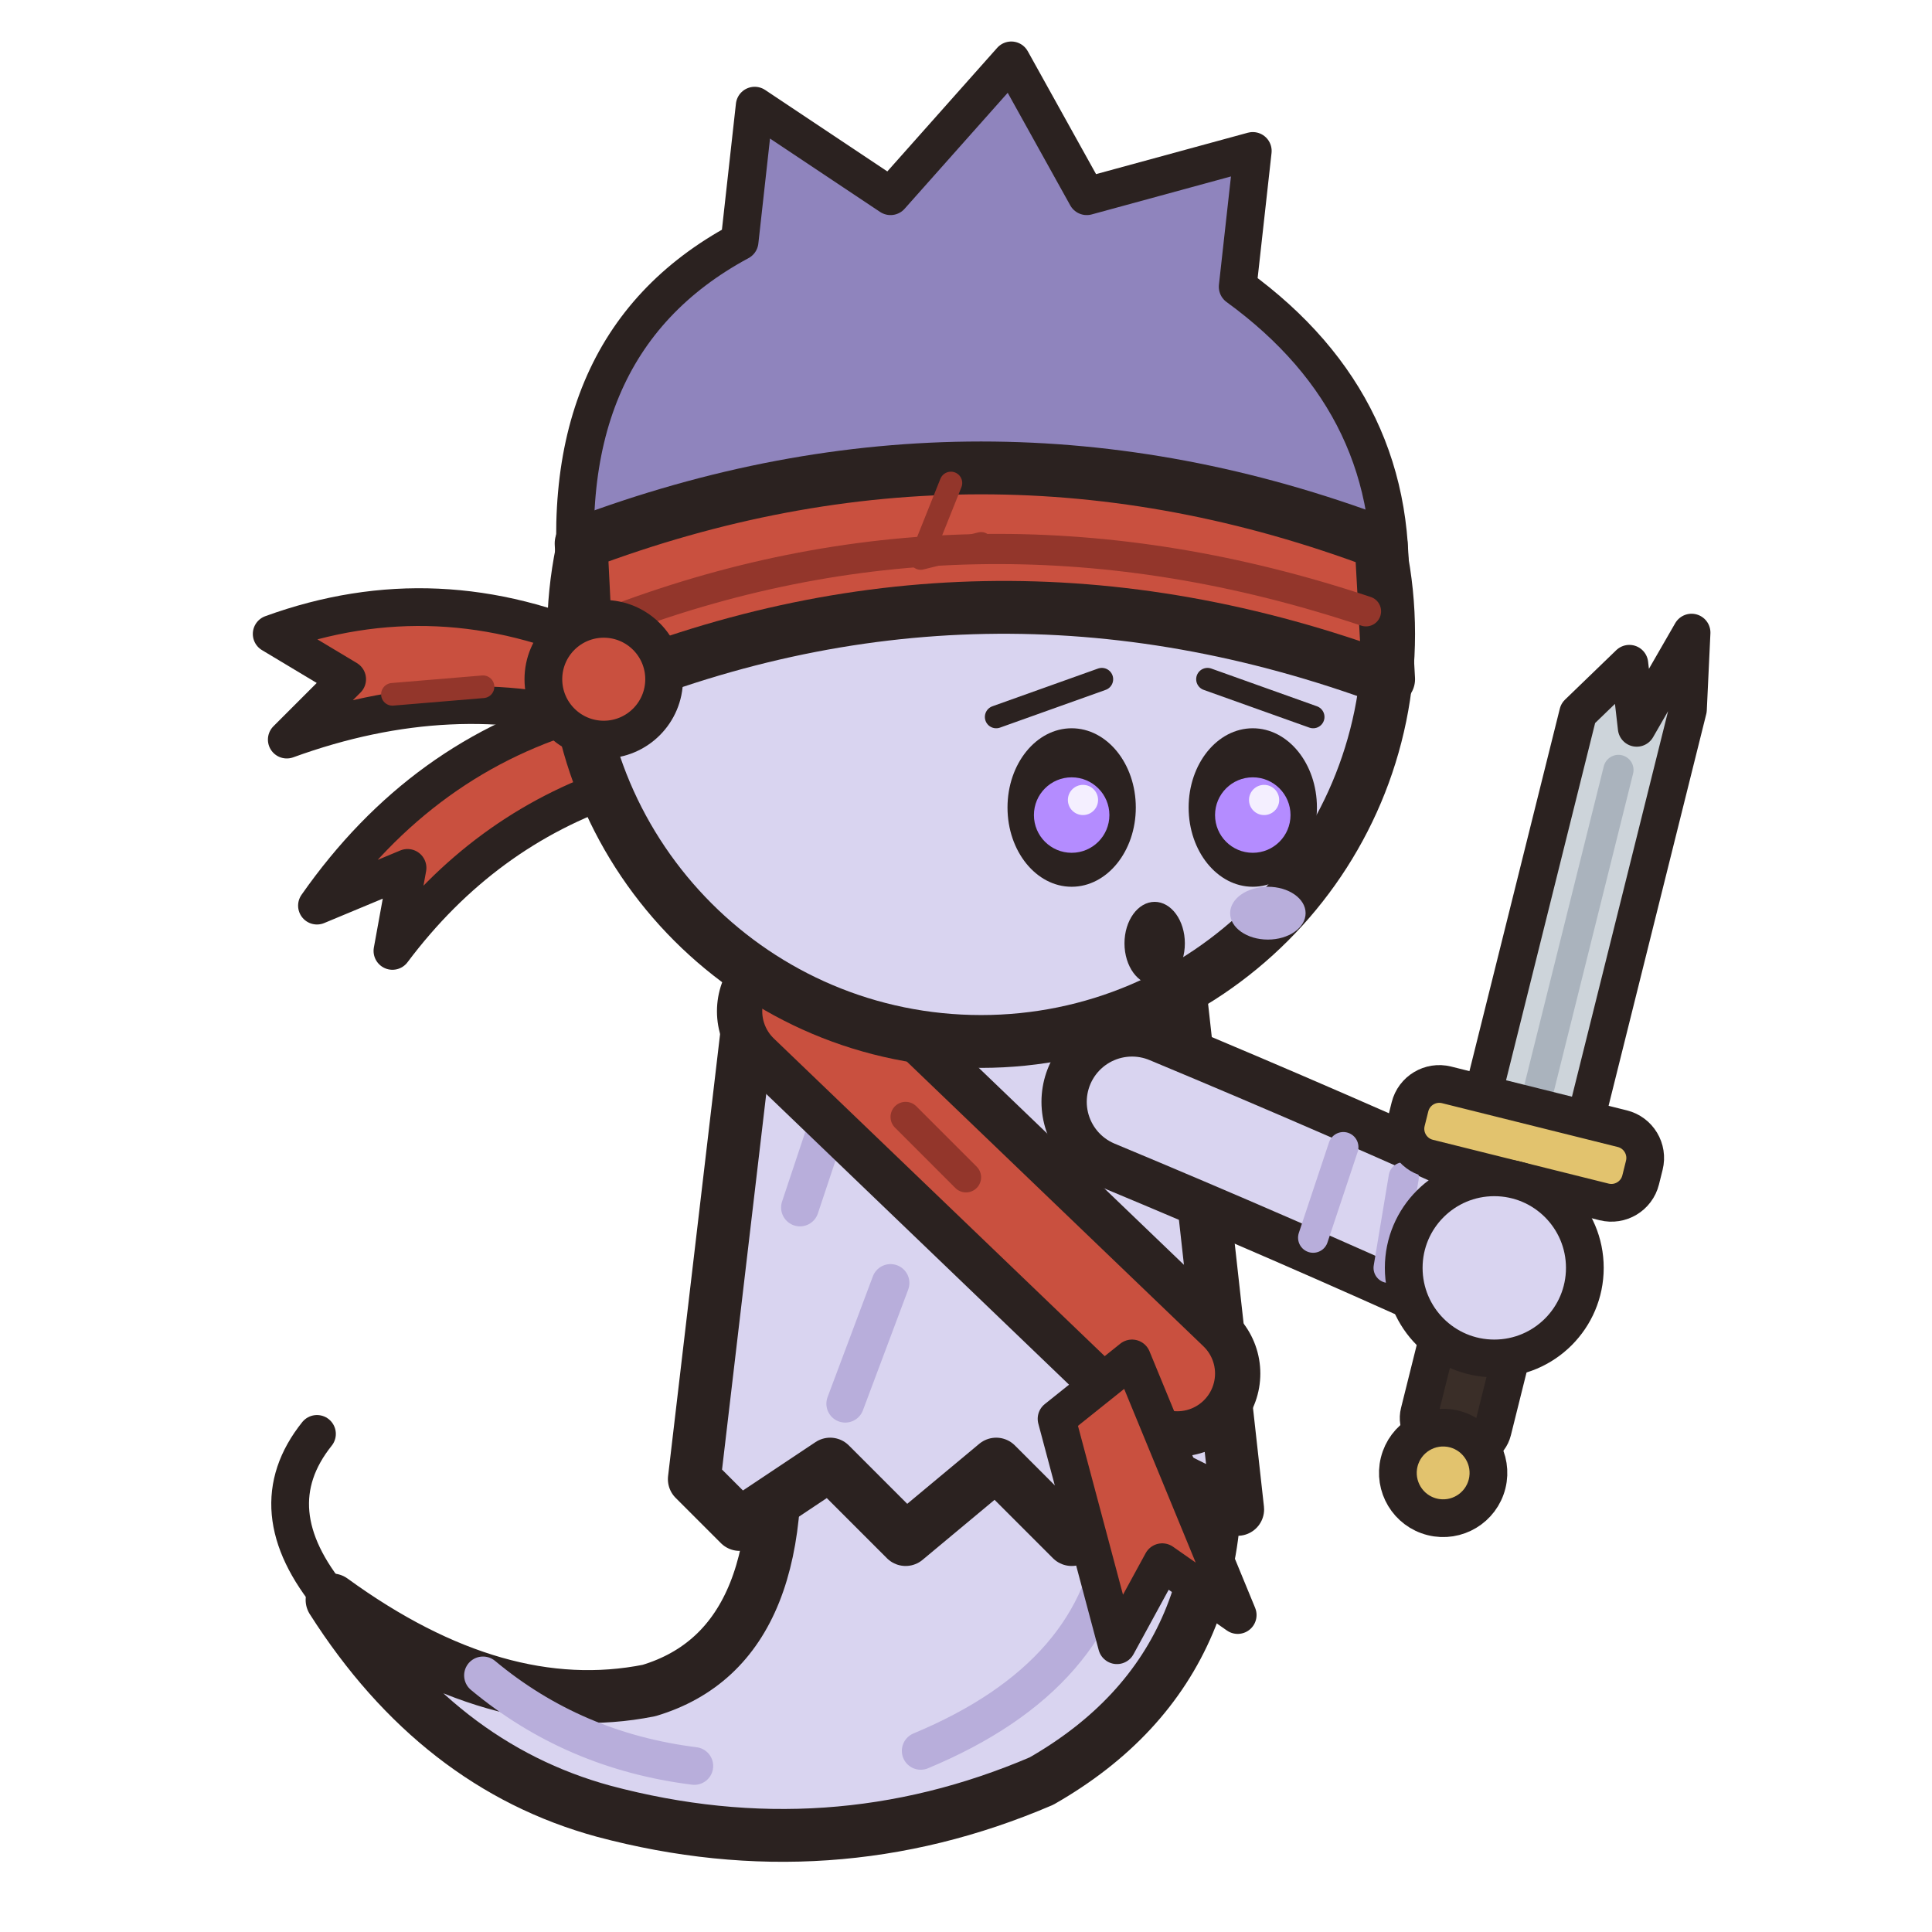
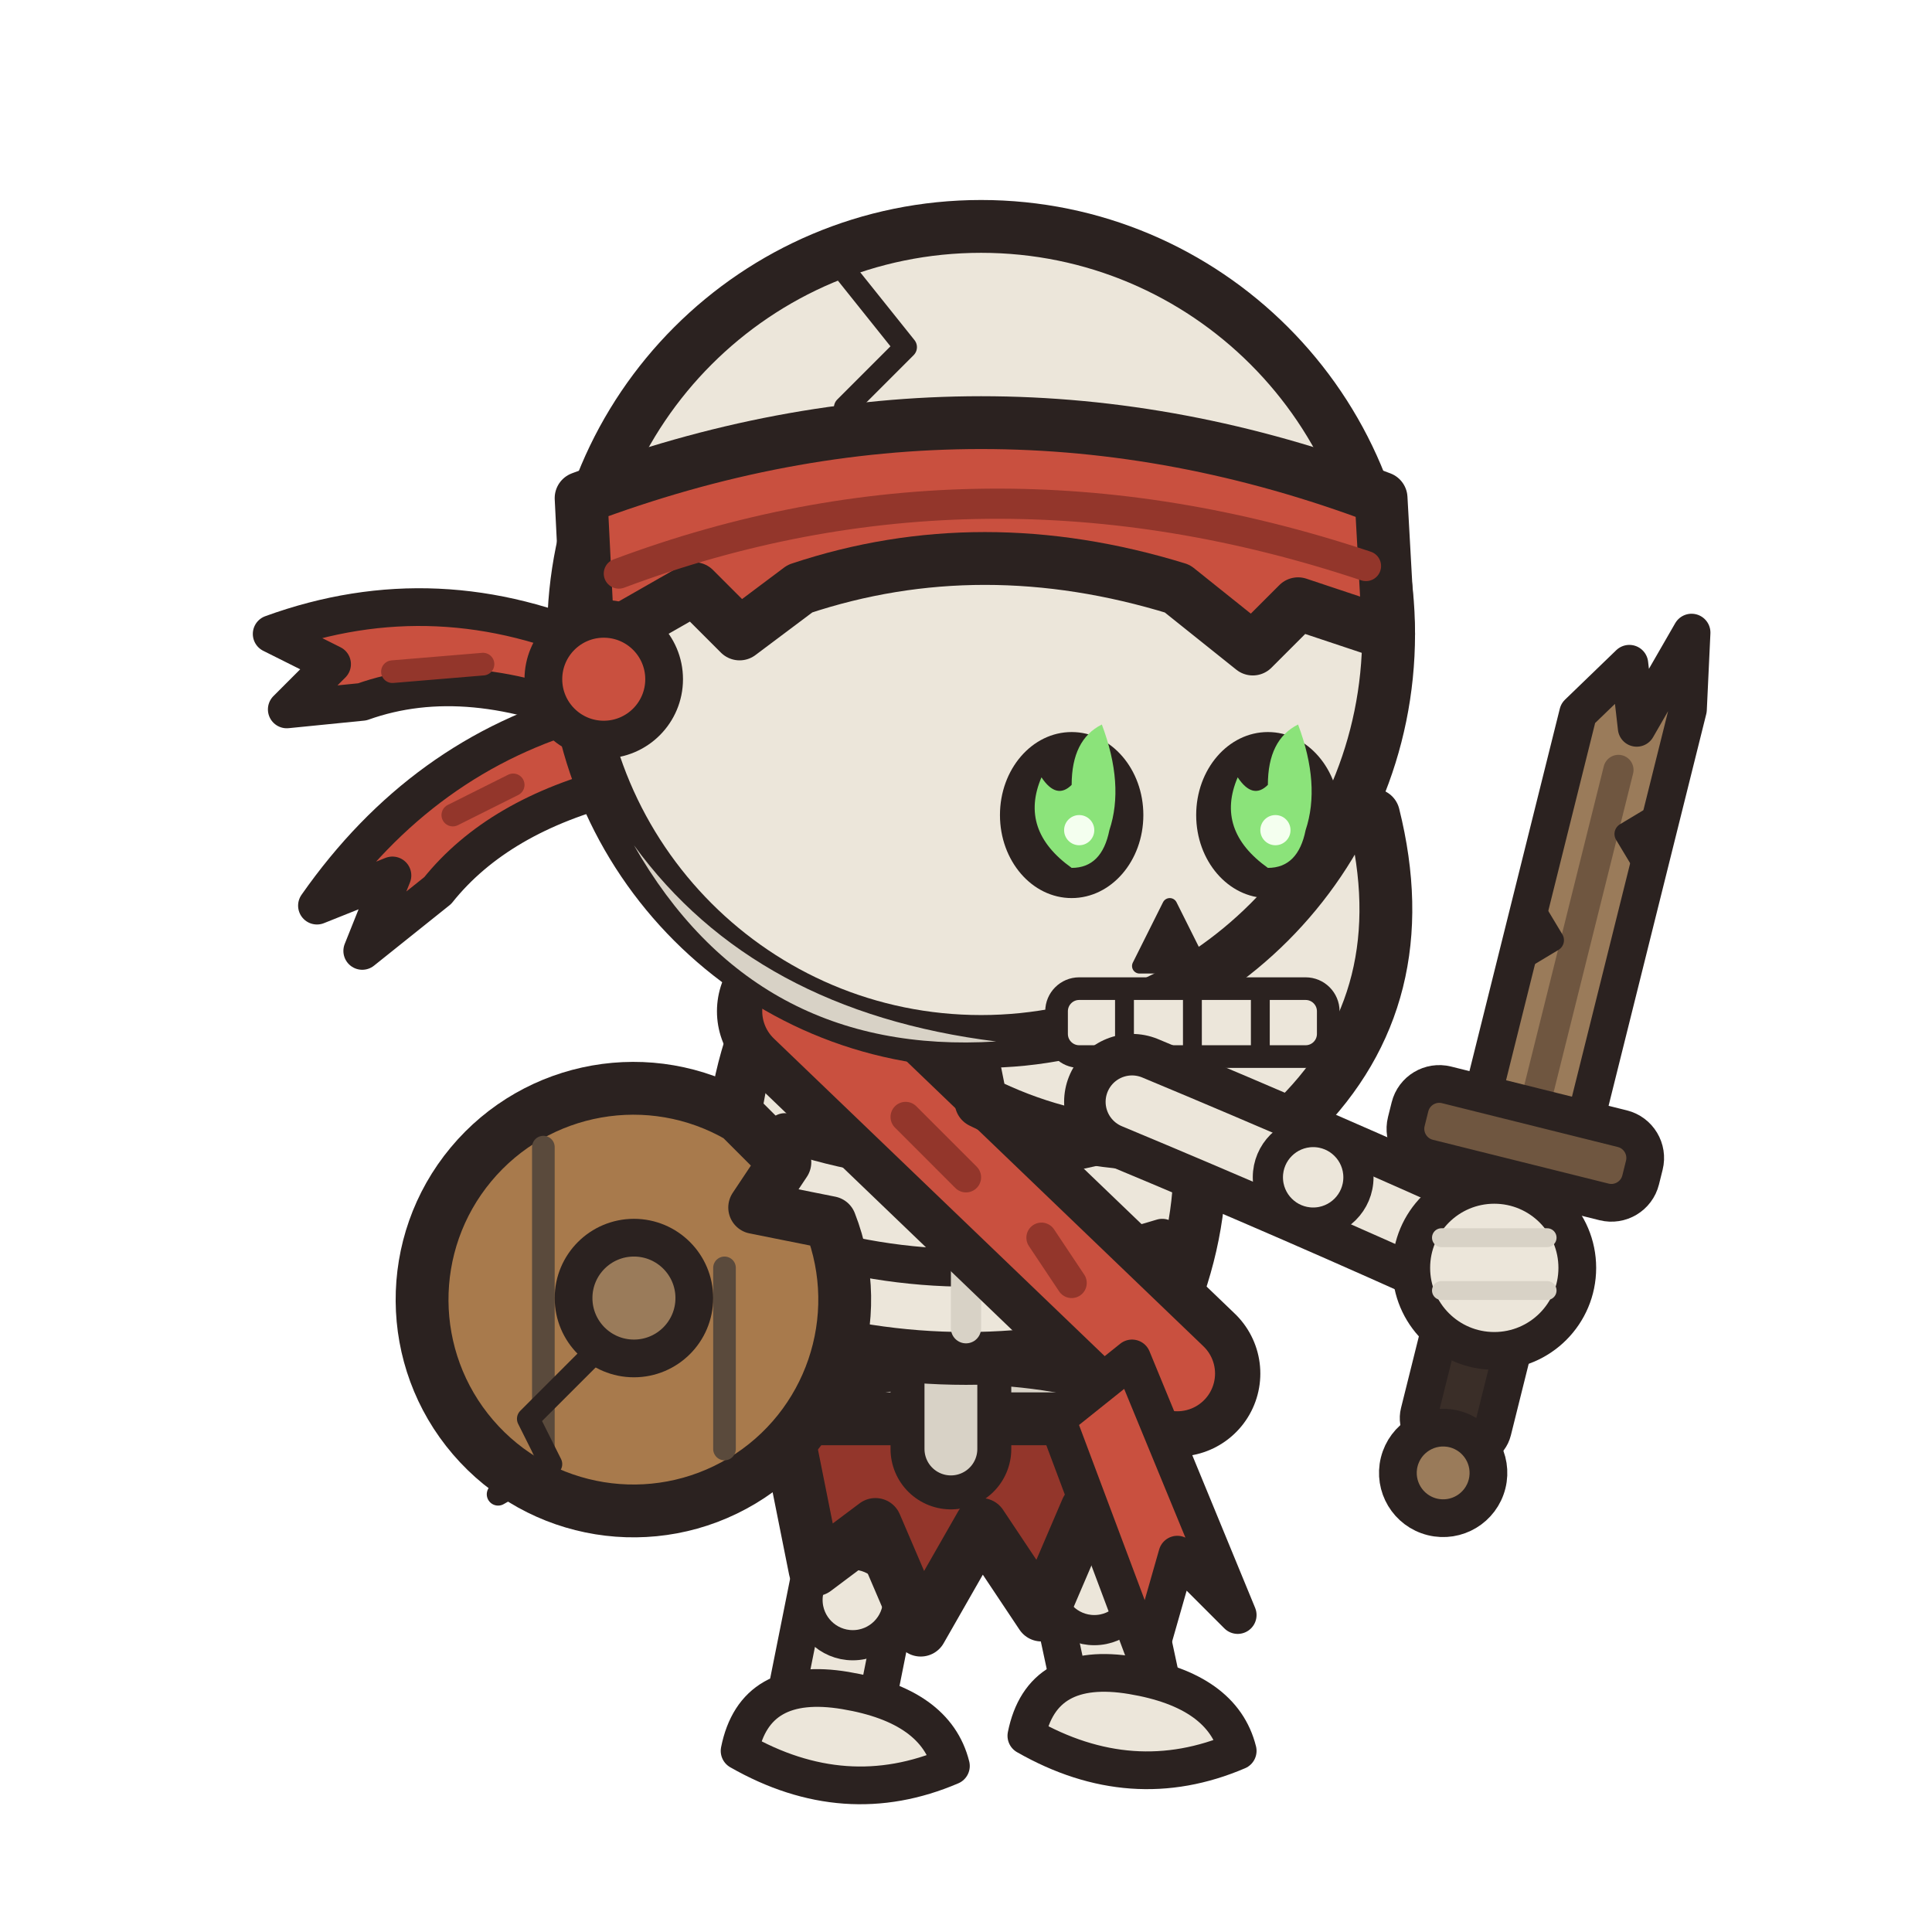
<svg xmlns="http://www.w3.org/2000/svg" viewBox="0 0 256 256" width="256" height="256">
  <g stroke="#2b2220" stroke-width="7" stroke-linejoin="round" stroke-linecap="round">
-     <path d="M80 86 Q58 76 36 84 L46 90 L38 98 Q60 90 80 96 Z" fill="#c9503f" stroke-width="5" />
-     <path d="M78 94 Q56 100 42 120 L54 115 L52 126 Q64 110 82 104 Z" fill="#c9503f" stroke-width="5" />
-     <path d="M52 92 L64 91" stroke="#93362b" stroke-width="3" />
-     <path d="M102 184 L160 184 Q166 220 138 236 Q110 248 80 240 Q58 234 44 212 Q66 228 86 224 Q106 218 102 184 Z" fill="#d9d4f0" />
-     <path d="M44 212 Q34 200 42 190" fill="none" stroke-width="5" />
-     <path d="M148 202 Q146 222 122 232 M92 234 Q76 232 64 222" fill="none" stroke="#b8aedb" stroke-width="5" />
-     <path d="M100 128 Q128 118 156 128 L164 200 L152 194 L142 204 L132 194 L120 204 L110 194 L98 202 L92 196 Z" fill="#d9d4f0" />
-     <path d="M112 142 L106 160 M118 170 L112 186" stroke="#b8aedb" stroke-width="5" />
+     <path d="M80 86 Q58 76 36 84 L44 88 L38 94 L48 93 Q62 88 80 96 Z" fill="#c9503f" stroke-width="5" />
+     <path d="M78 94 Q56 100 42 120 L52 116 L48 126 L58 118 Q66 108 82 104 Z" fill="#c9503f" stroke-width="5" />
+     <path d="M52 89 L64 88 M60 108 L68 104" stroke="#93362b" stroke-width="3" />
+     <path d="M116 196 L110 226 M142 196 L148 224" fill="none" stroke="#2b2220" stroke-width="17" />
+     <path d="M116 196 L110 226 M142 196 L148 224" fill="none" stroke="#ece6da" stroke-width="7" />
+     <circle cx="113" cy="212" r="6" fill="#ece6da" stroke-width="4" />
+     <circle cx="145" cy="210" r="6" fill="#ece6da" stroke-width="4" />
+     <path d="M98 232 Q100 222 112 224 Q124 226 126 234 Q112 240 98 232 Z" fill="#ece6da" stroke-width="5" />
+     <path d="M136 230 Q138 220 150 222 Q162 224 164 232 Q150 238 136 230 Z" fill="#ece6da" stroke-width="5" />
+     <path d="M106 184 Q128 176 152 184 L148 198 Q128 204 110 198 Z" fill="#d8d2c6" />
+     <path d="M104 188 L154 188 L152 206 L144 200 L138 214 L130 202 L122 216 L116 202 L108 208 Z" fill="#93362b" />
+     <path d="M126 128 L126 192" stroke="#2b2220" stroke-width="16" />
+     <path d="M126 128 L126 192" stroke="#d8d2c6" stroke-width="7" />
+     <path d="M102 132 Q128 122 154 132 Q164 154 154 176 Q128 184 102 176 Q92 154 102 132 Z" fill="#ece6da" />
+     <path d="M104 150 Q128 158 152 150 M104 164 Q128 172 154 164" fill="none" stroke="#2b2220" stroke-width="5" />
+     <path d="M128 134 L128 176" stroke="#d8d2c6" stroke-width="4" />
    <path d="M106 134 L156 182" stroke="#2b2220" stroke-width="22" />
    <path d="M106 134 L156 182" stroke="#c9503f" stroke-width="10" />
-     <path d="M150 180 L164 214 L154 207 L148 218 L140 188 Z" fill="#c9503f" stroke-width="5" />
-     <path d="M120 148 L128 156" stroke="#93362b" stroke-width="4" />
-     <circle cx="130" cy="84" r="54" fill="#d9d4f0" />
-     <path d="M77 82 Q72 46 98 32 L100 14 L118 26 L134 8 L144 26 L166 20 L164 38 Q186 54 184 80 Q162 60 132 62 Q102 62 77 82 Z" fill="#8f84bd" stroke-width="5" />
-     <path d="M77 72 Q130 52 183 72 L184 90 Q130 70 78 92 Z" fill="#c9503f" />
-     <path d="M82 82 Q130 64 181 81" fill="none" stroke="#93362b" stroke-width="4" />
-     <path d="M126 64 L122 74 L130 72" fill="none" stroke="#93362b" stroke-width="3" />
+     <path d="M150 180 L164 214 L156 206 L152 220 L146 204 L140 188 Z" fill="#c9503f" stroke-width="5" />
+     <path d="M120 148 L128 156 M138 164 L142 170" stroke="#93362b" stroke-width="4" />
+     <path d="M98 148 A28 28 0 1 0 110 162 L100 160 L104 154 Z" fill="#a87a4c" />
+     <path d="M72 152 L72 192 M96 168 L96 192" fill="none" stroke="#5a4a3c" stroke-width="3" />
+     <circle cx="84" cy="172" r="8" fill="#9a7b5a" stroke-width="5" />
+     <path d="M78 180 L70 188 L73 194 L66 198" fill="none" stroke="#2b2220" stroke-width="3" />
+     <path d="M126 126 Q150 118 182 108 Q188 132 172 148 Q150 156 130 146 Z" fill="#ece6da" />
+     <circle cx="130" cy="84" r="54" fill="#ece6da" />
+     <path d="M84 112 Q100 134 132 138 Q100 140 84 112 Z" fill="#d8d2c6" stroke="none" />
+     <path d="M112 36 L120 46 L112 54 L118 60" fill="none" stroke="#2b2220" stroke-width="3" />
+     <path d="M77 66 Q130 46 183 66 L184 84 L172 80 L166 86 L156 78 Q130 70 106 78 L98 84 L92 78 L78 86 Z" fill="#c9503f" />
+     <path d="M82 76 Q130 58 181 75" fill="none" stroke="#93362b" stroke-width="4" />
    <circle cx="80" cy="90" r="8" fill="#c9503f" stroke-width="5" />
-     <path d="M150 146 Q174 156 196 166" fill="none" stroke="#2b2220" stroke-width="24" />
-     <path d="M150 146 Q174 156 196 166" fill="none" stroke="#d9d4f0" stroke-width="12" />
-     <path d="M178 152 L174 164 M186 156 L184 168" stroke="#b8aedb" stroke-width="4" />
+   </g>
+   <ellipse cx="142" cy="108" rx="9.5" ry="11" fill="#2b2220" />
+   <ellipse cx="168" cy="108" rx="9.5" ry="11" fill="#2b2220" />
+   <path d="M142 115 Q135 110 138 103 Q140 106 142 104 Q142 98 146 96 Q149 104 147 110 Q146 115 142 115 Z" fill="#8be37a" />
+   <path d="M168 115 Q161 110 164 103 Q166 106 168 104 Q168 98 172 96 Q175 104 173 110 Q172 115 168 115 Z" fill="#8be37a" />
+   <circle cx="143" cy="110" r="2" fill="#f4ffef" />
+   <circle cx="169" cy="110" r="2" fill="#f4ffef" />
+   <path d="M155 120 L151 128 L159 128 Z" fill="#2b2220" stroke="#2b2220" stroke-width="2" stroke-linejoin="round" />
+   <rect x="140" y="131" width="36" height="9" rx="3" fill="#ece6da" stroke="#2b2220" stroke-width="3" />
+   <path d="M149 131 L149 140 M158 131 L158 140 M167 131 L167 140" stroke="#2b2220" stroke-width="2.5" />
+   <g stroke="#2b2220" stroke-width="7" stroke-linejoin="round" stroke-linecap="round">
+     <path d="M150 146 Q174 156 196 166" fill="none" stroke="#2b2220" stroke-width="18" />
+     <path d="M150 146 Q174 156 196 166" fill="none" stroke="#ece6da" stroke-width="7" />
+     <circle cx="174" cy="156" r="6" fill="#ece6da" stroke-width="4" />
    <g transform="rotate(14 198 168)">
      <rect x="193" y="156" width="10" height="36" rx="3" fill="#3a2e28" stroke-width="5" />
-       <circle cx="198" cy="196" r="6" fill="#e2c36e" stroke-width="5" />
-       <path d="M191 150 L191 94 L196 86 L199 94 L203 80 L205 90 L205 150 Z" fill="#cdd4da" stroke-width="5" />
-       <path d="M198 146 L198 100" stroke="#aab3bd" stroke-width="4" />
-       <rect x="182" y="146" width="32" height="10" rx="4" fill="#e2c36e" stroke-width="5" />
+       <circle cx="198" cy="196" r="6" fill="#9a7b5a" stroke-width="5" />
+       <path d="M191 150 L191 94 L196 86 L199 94 L203 80 L205 90 L205 150 Z" fill="#9a7b5a" stroke-width="5" />
+       <path d="M198 146 L198 100" stroke="#6f5640" stroke-width="4" />
+       <path d="M191 128 L195 124 L191 120 M205 112 L201 108 L205 104" fill="none" stroke="#2b2220" stroke-width="3" />
+       <rect x="182" y="146" width="32" height="10" rx="4" fill="#6f5640" stroke-width="5" />
    </g>
-     <circle cx="198" cy="168" r="12" fill="#d9d4f0" stroke-width="5" />
+     <circle cx="198" cy="168" r="11" fill="#ece6da" stroke-width="5" />
+     <path d="M191 164 L205 164 M191 171 L205 171" stroke="#d8d2c6" stroke-width="2.5" />
  </g>
-   <path d="M132 95 L146 90 M160 90 L174 95" stroke="#2b2220" stroke-width="3" stroke-linecap="round" />
-   <ellipse cx="142" cy="107" rx="8.5" ry="10.5" fill="#2b2220" />
-   <ellipse cx="166" cy="107" rx="8.5" ry="10.5" fill="#2b2220" />
-   <circle cx="142" cy="108" r="5" fill="#b48cff" />
-   <circle cx="166" cy="108" r="5" fill="#b48cff" />
-   <circle cx="143.5" cy="106" r="2" fill="#f4efff" />
-   <circle cx="167.5" cy="106" r="2" fill="#f4efff" />
-   <ellipse cx="168" cy="121" rx="5" ry="3.5" fill="#b8aedb" />
-   <ellipse cx="153" cy="125" rx="4" ry="5.5" fill="#2b2220" />
</svg>
